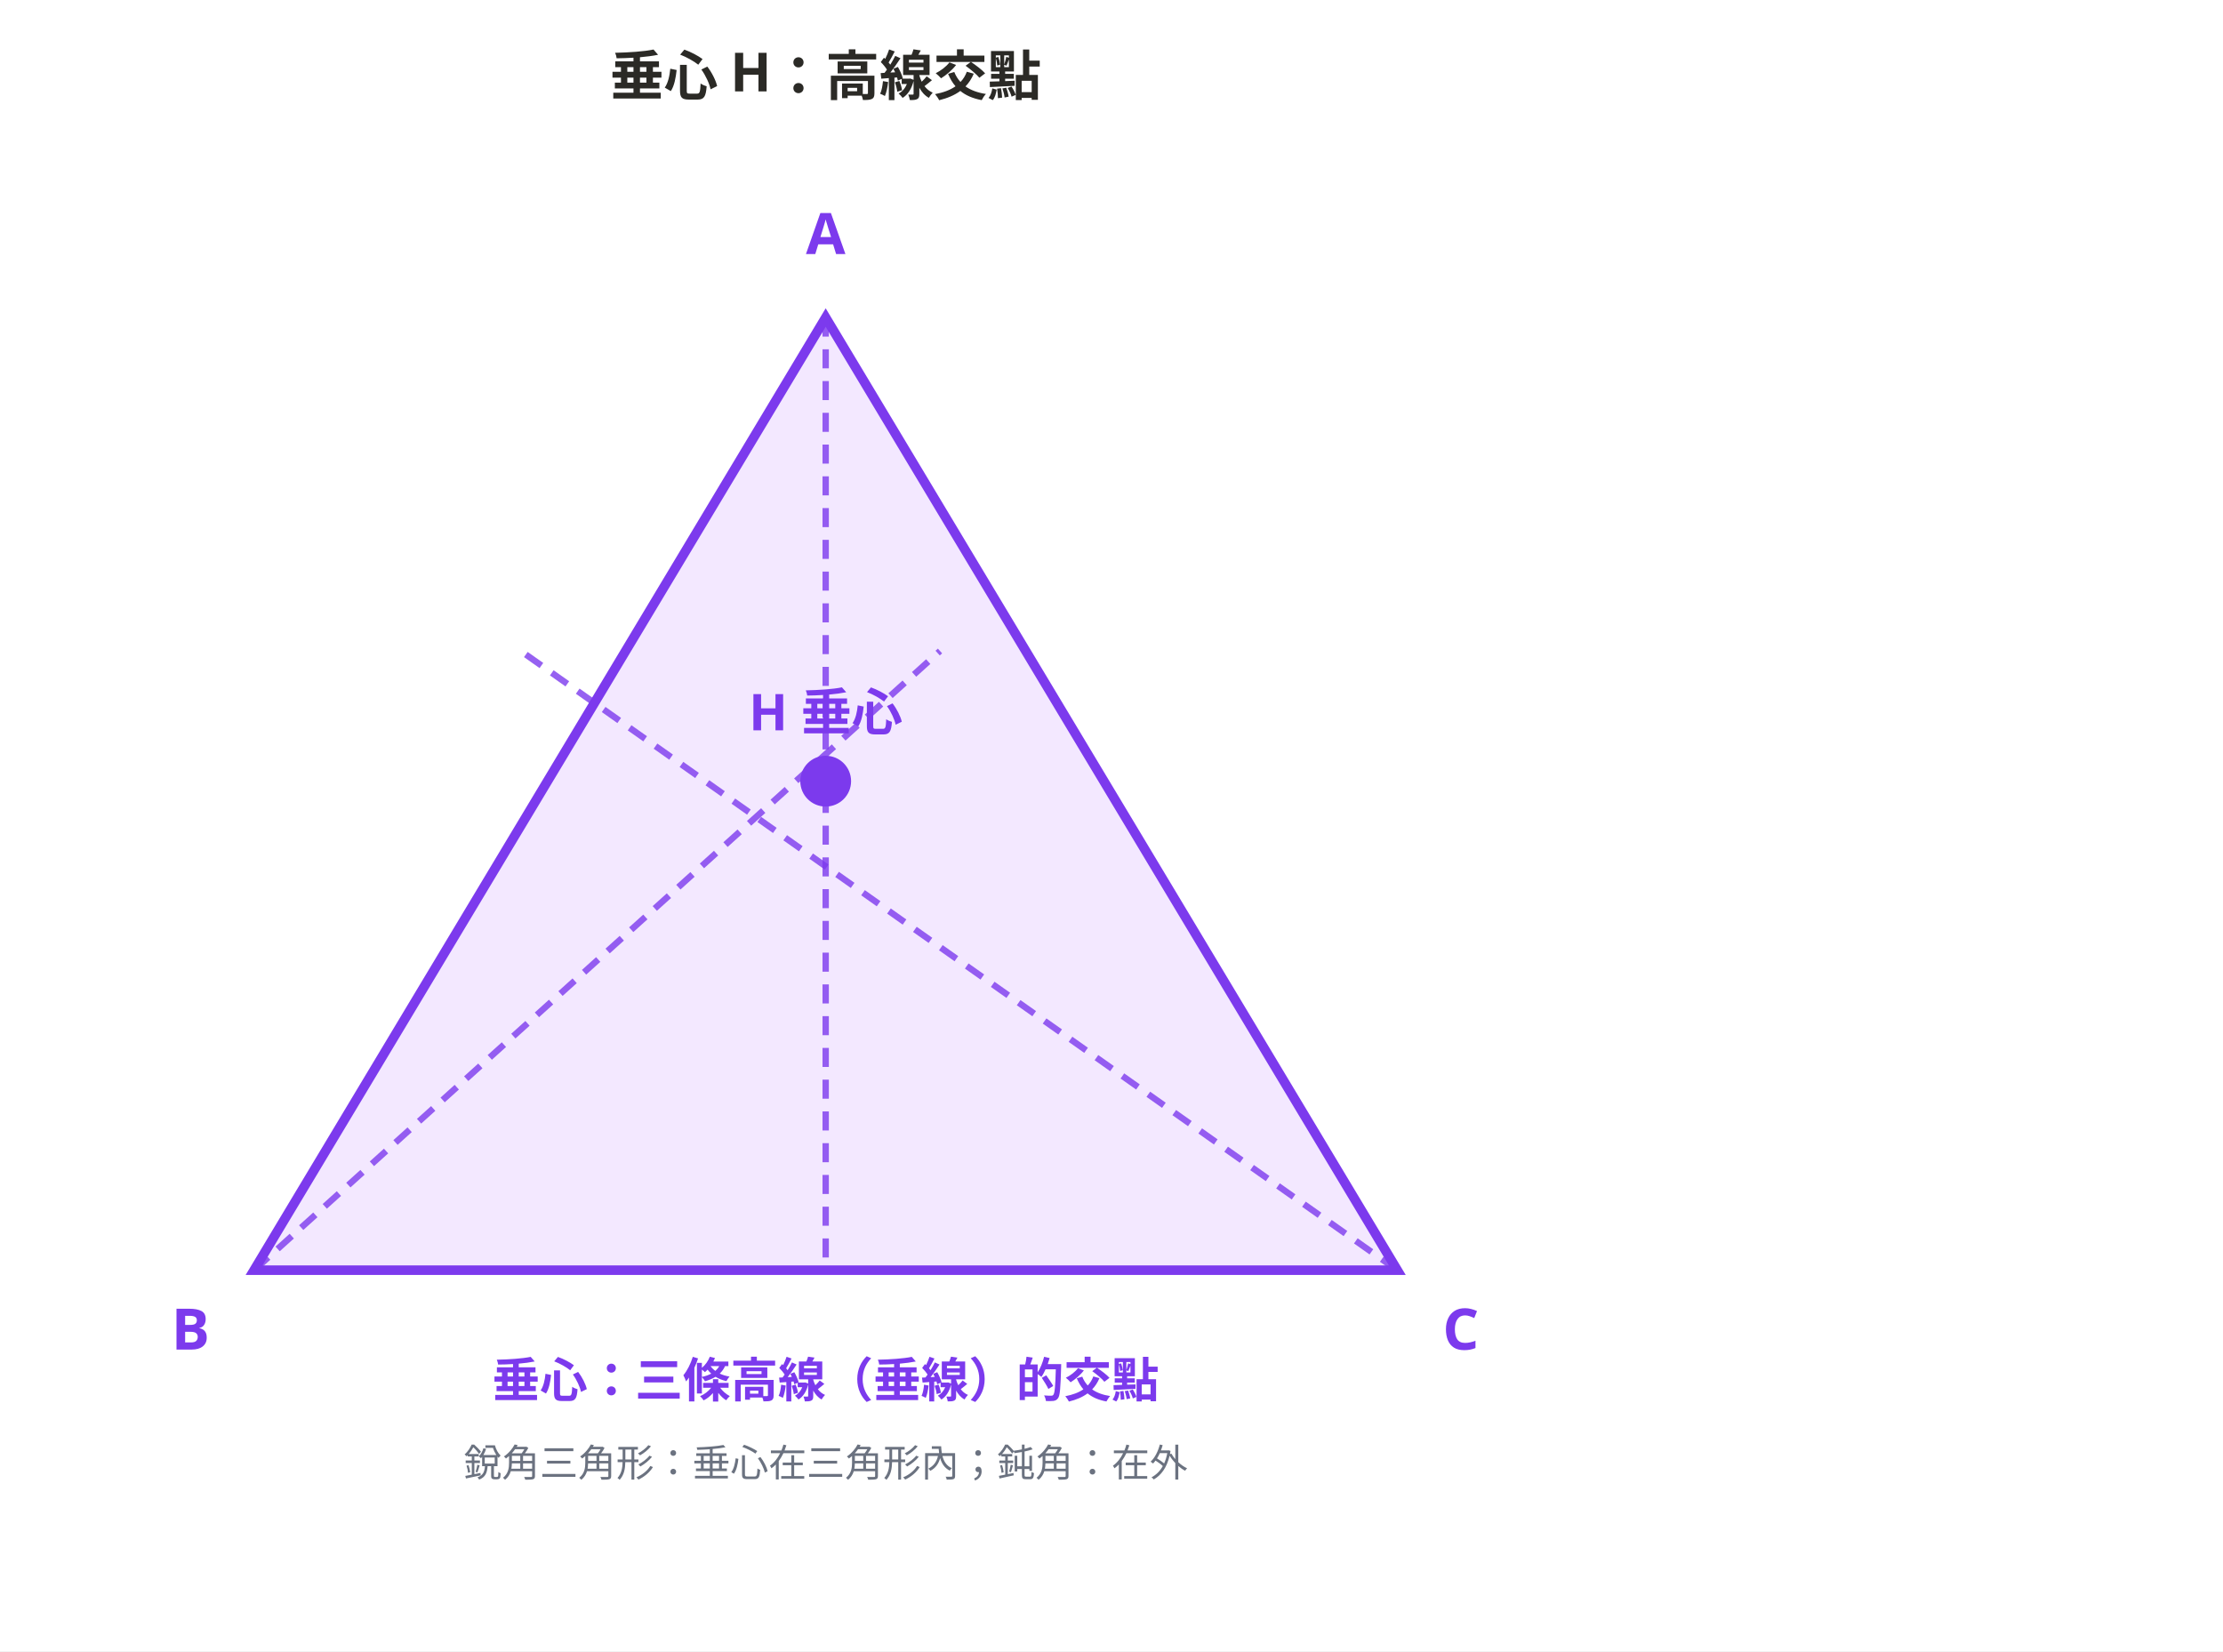
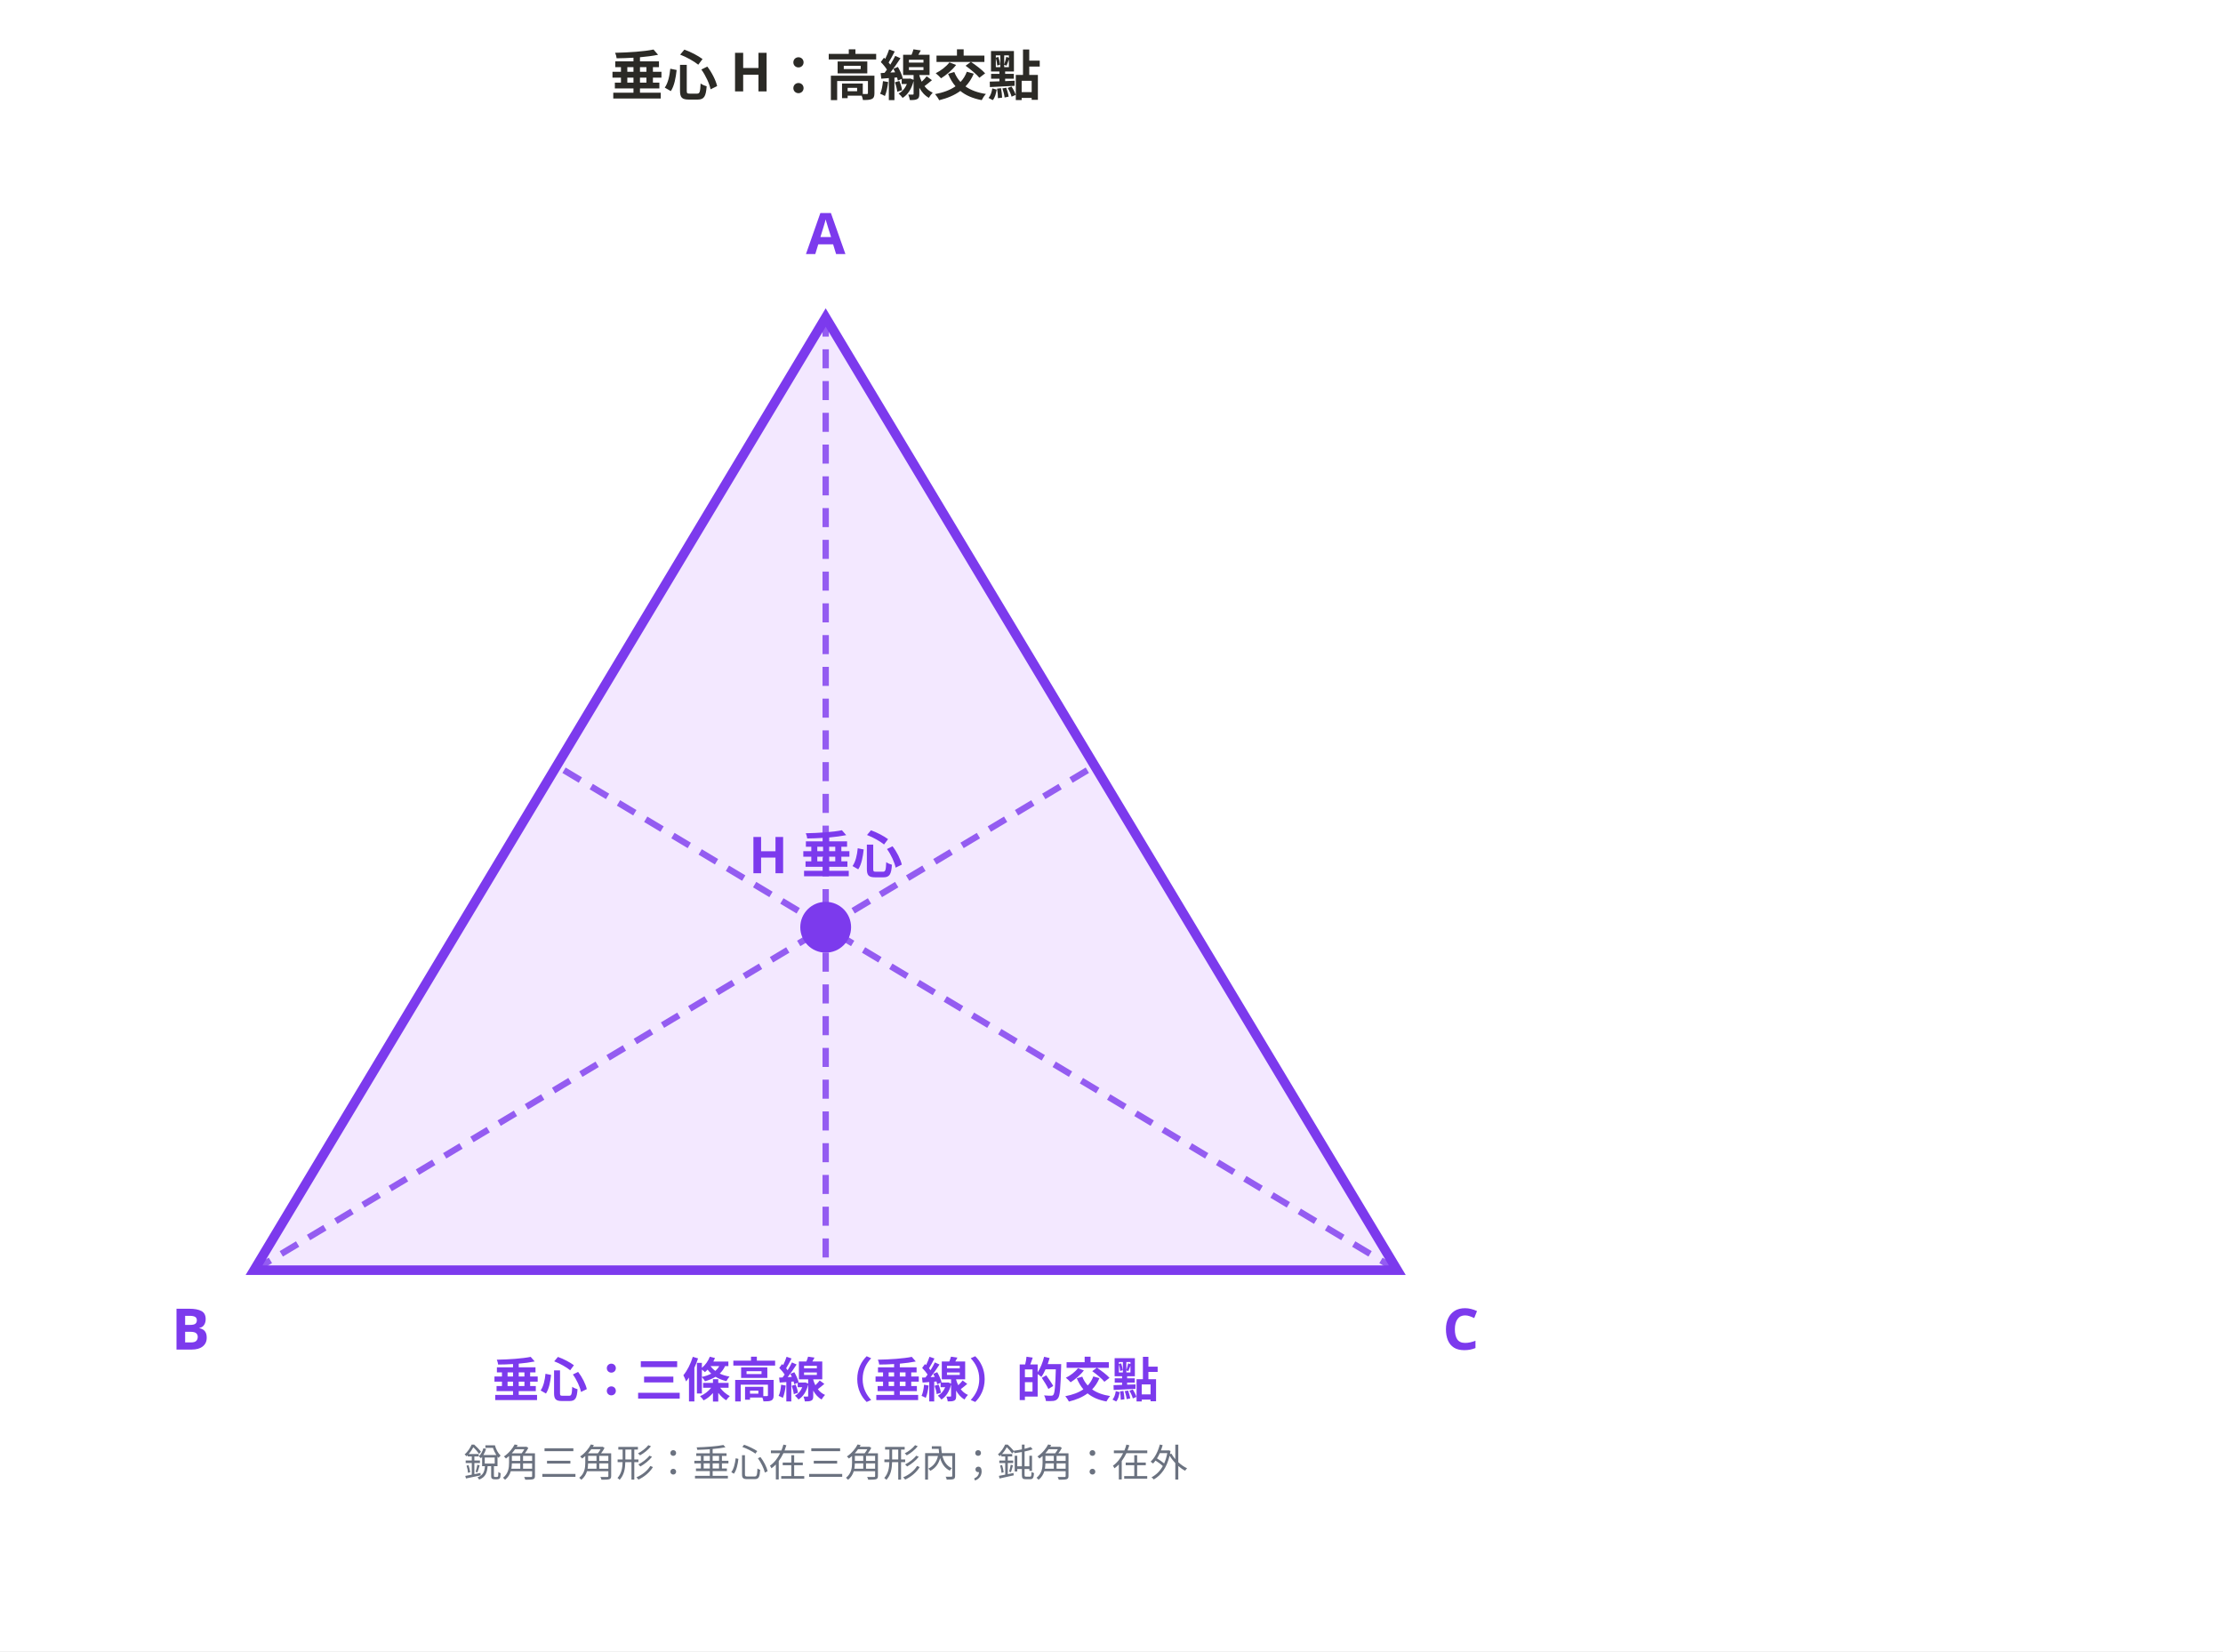
<svg xmlns="http://www.w3.org/2000/svg" viewBox="0 0 700 520" width="700" height="520" font-family="Microsoft JhengHei,PingFang TC,Noto Sans TC,sans-serif">
  <rect x="0" y="0" width="700" height="520" fill="#ffffff" />
  <polygon points="260,100 80,400 440,400" fill="#f3e8ff" stroke="#7c3aed" stroke-width="3" />
  <text x="260" y="80" font-size="18" fill="#7c3aed" text-anchor="middle" font-weight="bold">A</text>
  <text x="60" y="425" font-size="18" fill="#7c3aed" text-anchor="middle" font-weight="bold">B</text>
  <text x="460" y="425" font-size="18" fill="#7c3aed" text-anchor="middle" font-weight="bold">C</text>
  <line x1="260" y1="100" x2="260" y2="400" stroke="#7c3aed" stroke-width="2" stroke-dasharray="6,4" opacity="0.8" />
-   <line x1="80" y1="400" x2="296" y2="205" stroke="#7c3aed" stroke-width="2" stroke-dasharray="6,4" opacity="0.8" />
-   <line x1="440" y1="400" x2="164" y2="205" stroke="#7c3aed" stroke-width="2" stroke-dasharray="6,4" opacity="0.8" />
-   <circle cx="260" cy="246" r="8" fill="#7c3aed" />
-   <text x="260" y="230" font-size="16" fill="#7c3aed" text-anchor="middle" font-weight="bold">H 垂心</text>
+   <line x1="80" y1="400" x2="345" y2="241" stroke="#7c3aed" stroke-width="2" stroke-dasharray="6,4" opacity="0.8" />
+   <line x1="440" y1="400" x2="175" y2="241" stroke="#7c3aed" stroke-width="2" stroke-dasharray="6,4" opacity="0.8" />
+   <circle cx="260" cy="292" r="8" fill="#7c3aed" />
+   <text x="260" y="275" font-size="16" fill="#7c3aed" text-anchor="middle" font-weight="bold">H 垂心</text>
  <text x="260" y="440" font-size="15" fill="#7c3aed" text-anchor="middle" font-weight="bold">垂心：三條高線（垂線）的交點</text>
  <text x="260" y="465" font-size="12" fill="#6b7280" text-anchor="middle">銳角三角形：垂心在三角形內；鈍角：在外</text>
  <text x="260" y="30" font-size="17" fill="#2b2a26" text-anchor="middle" font-weight="bold">垂心 H：高線交點</text>
</svg>
